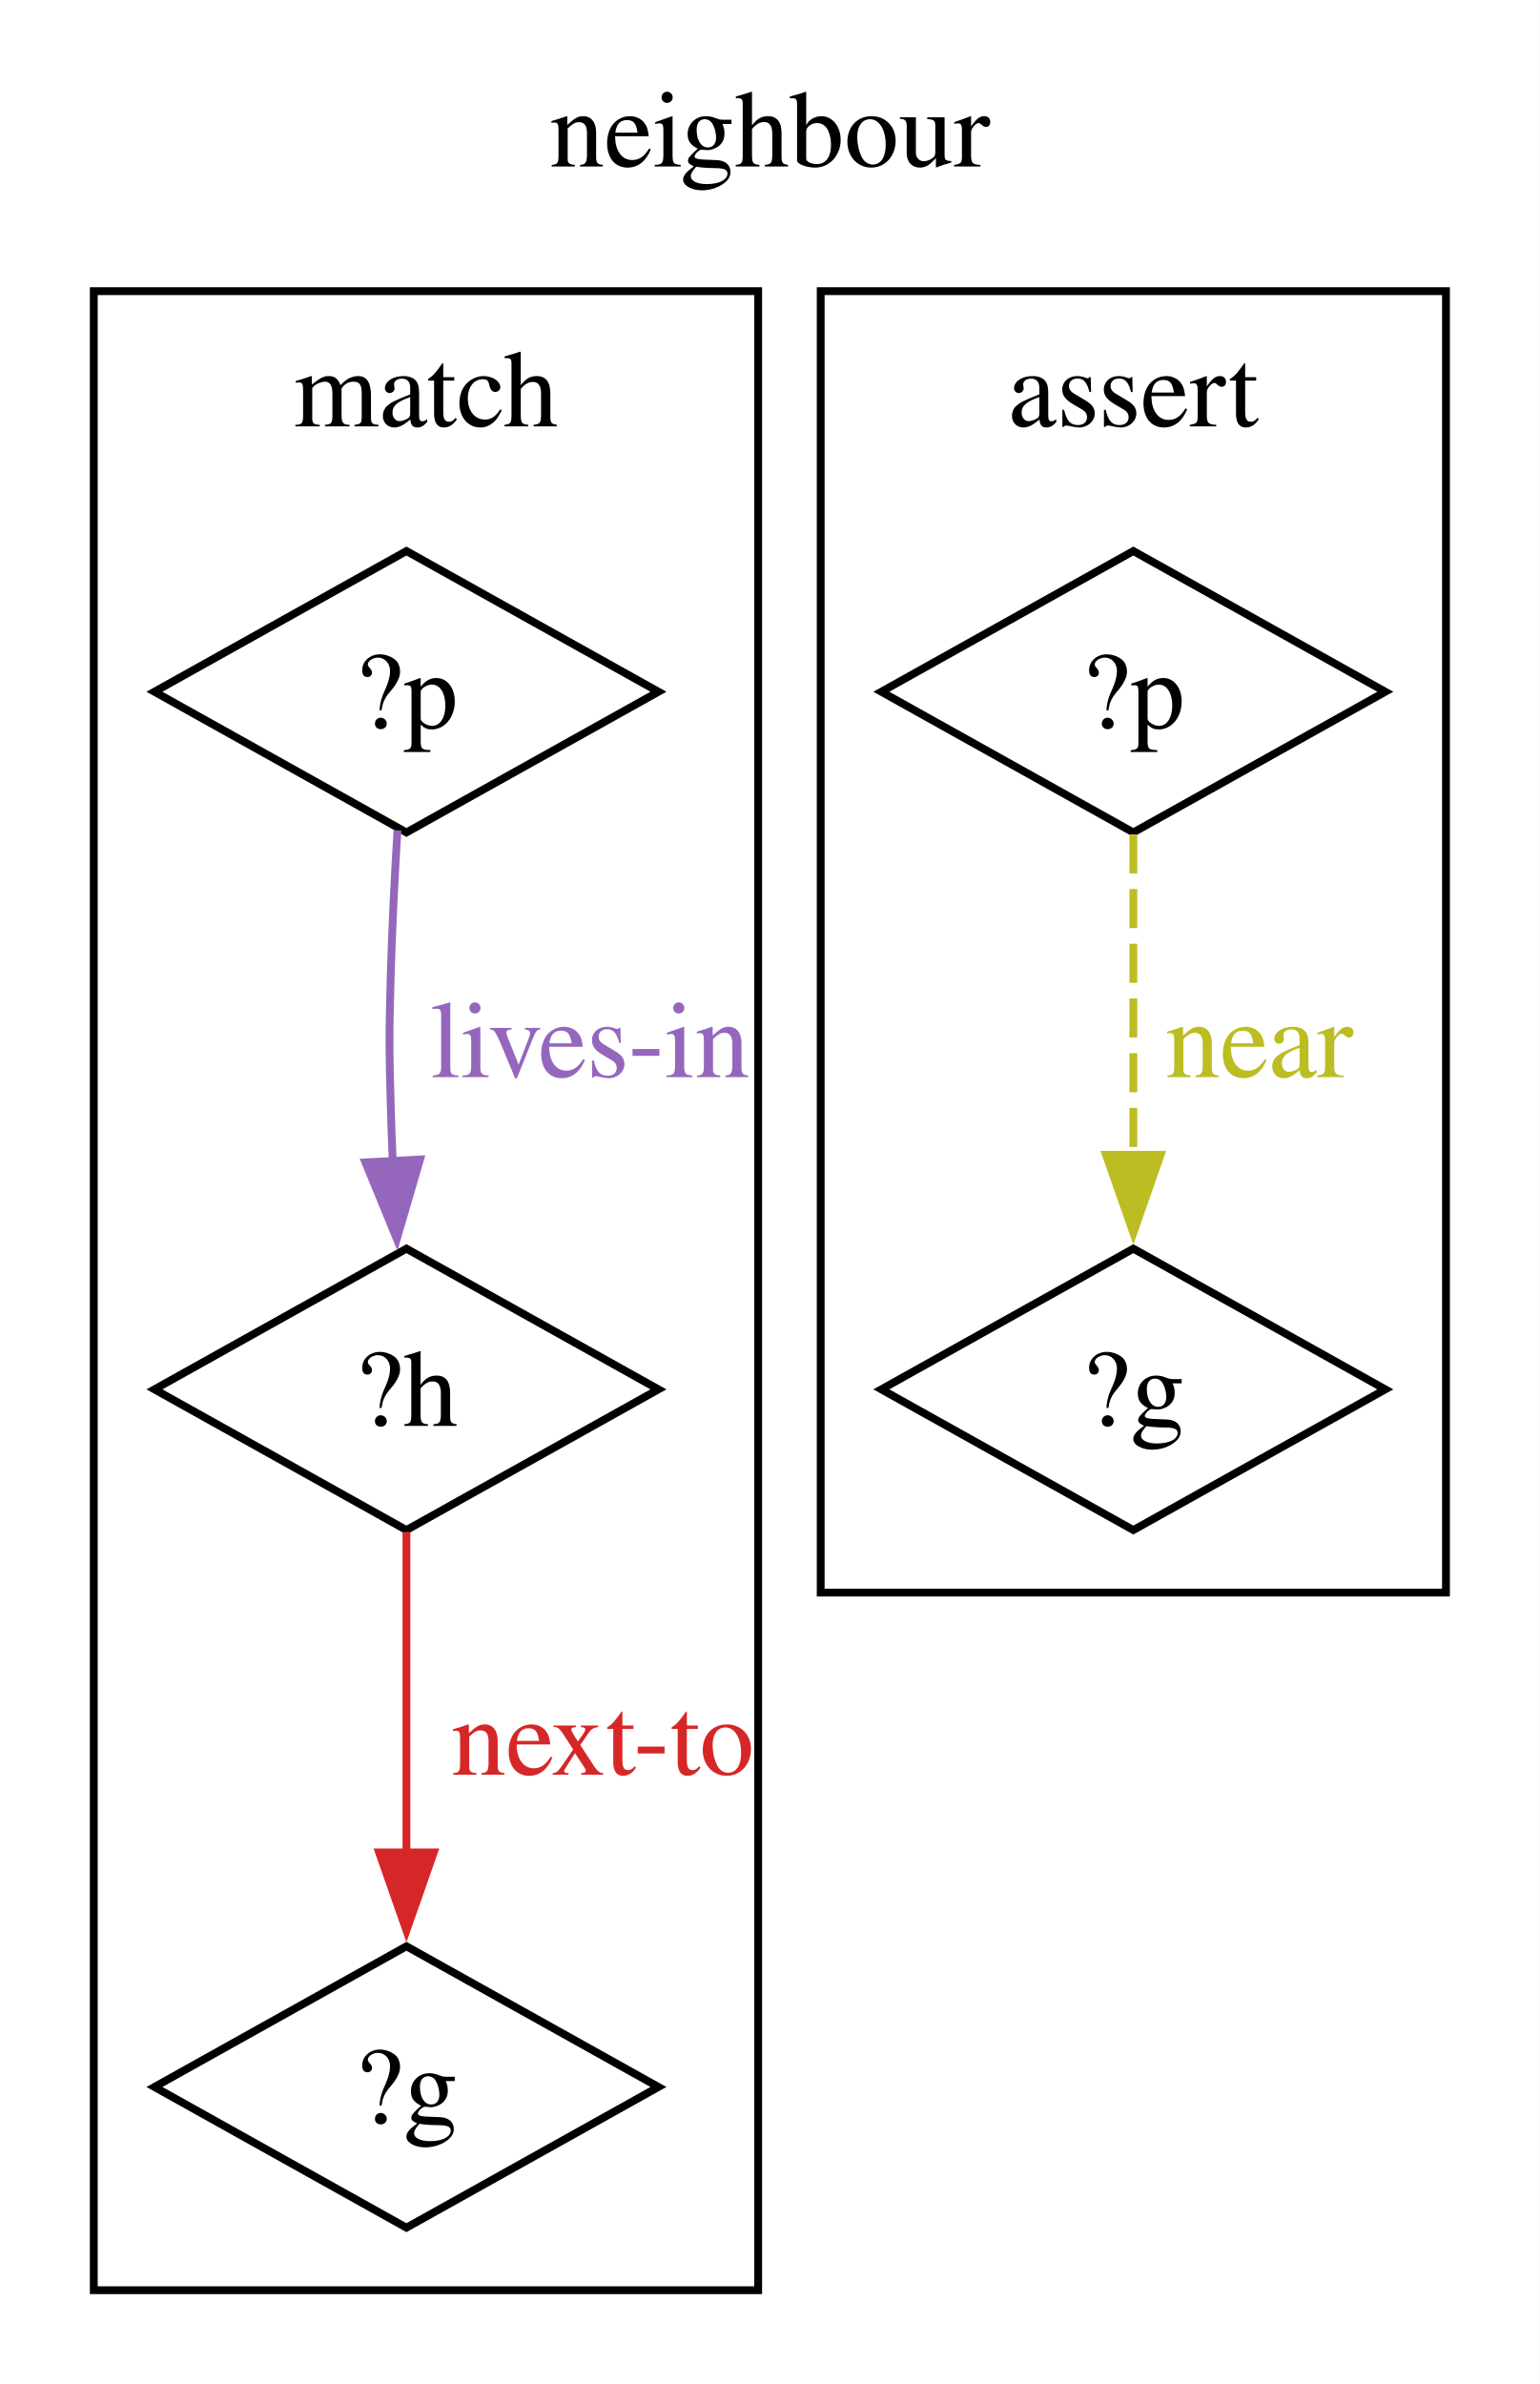
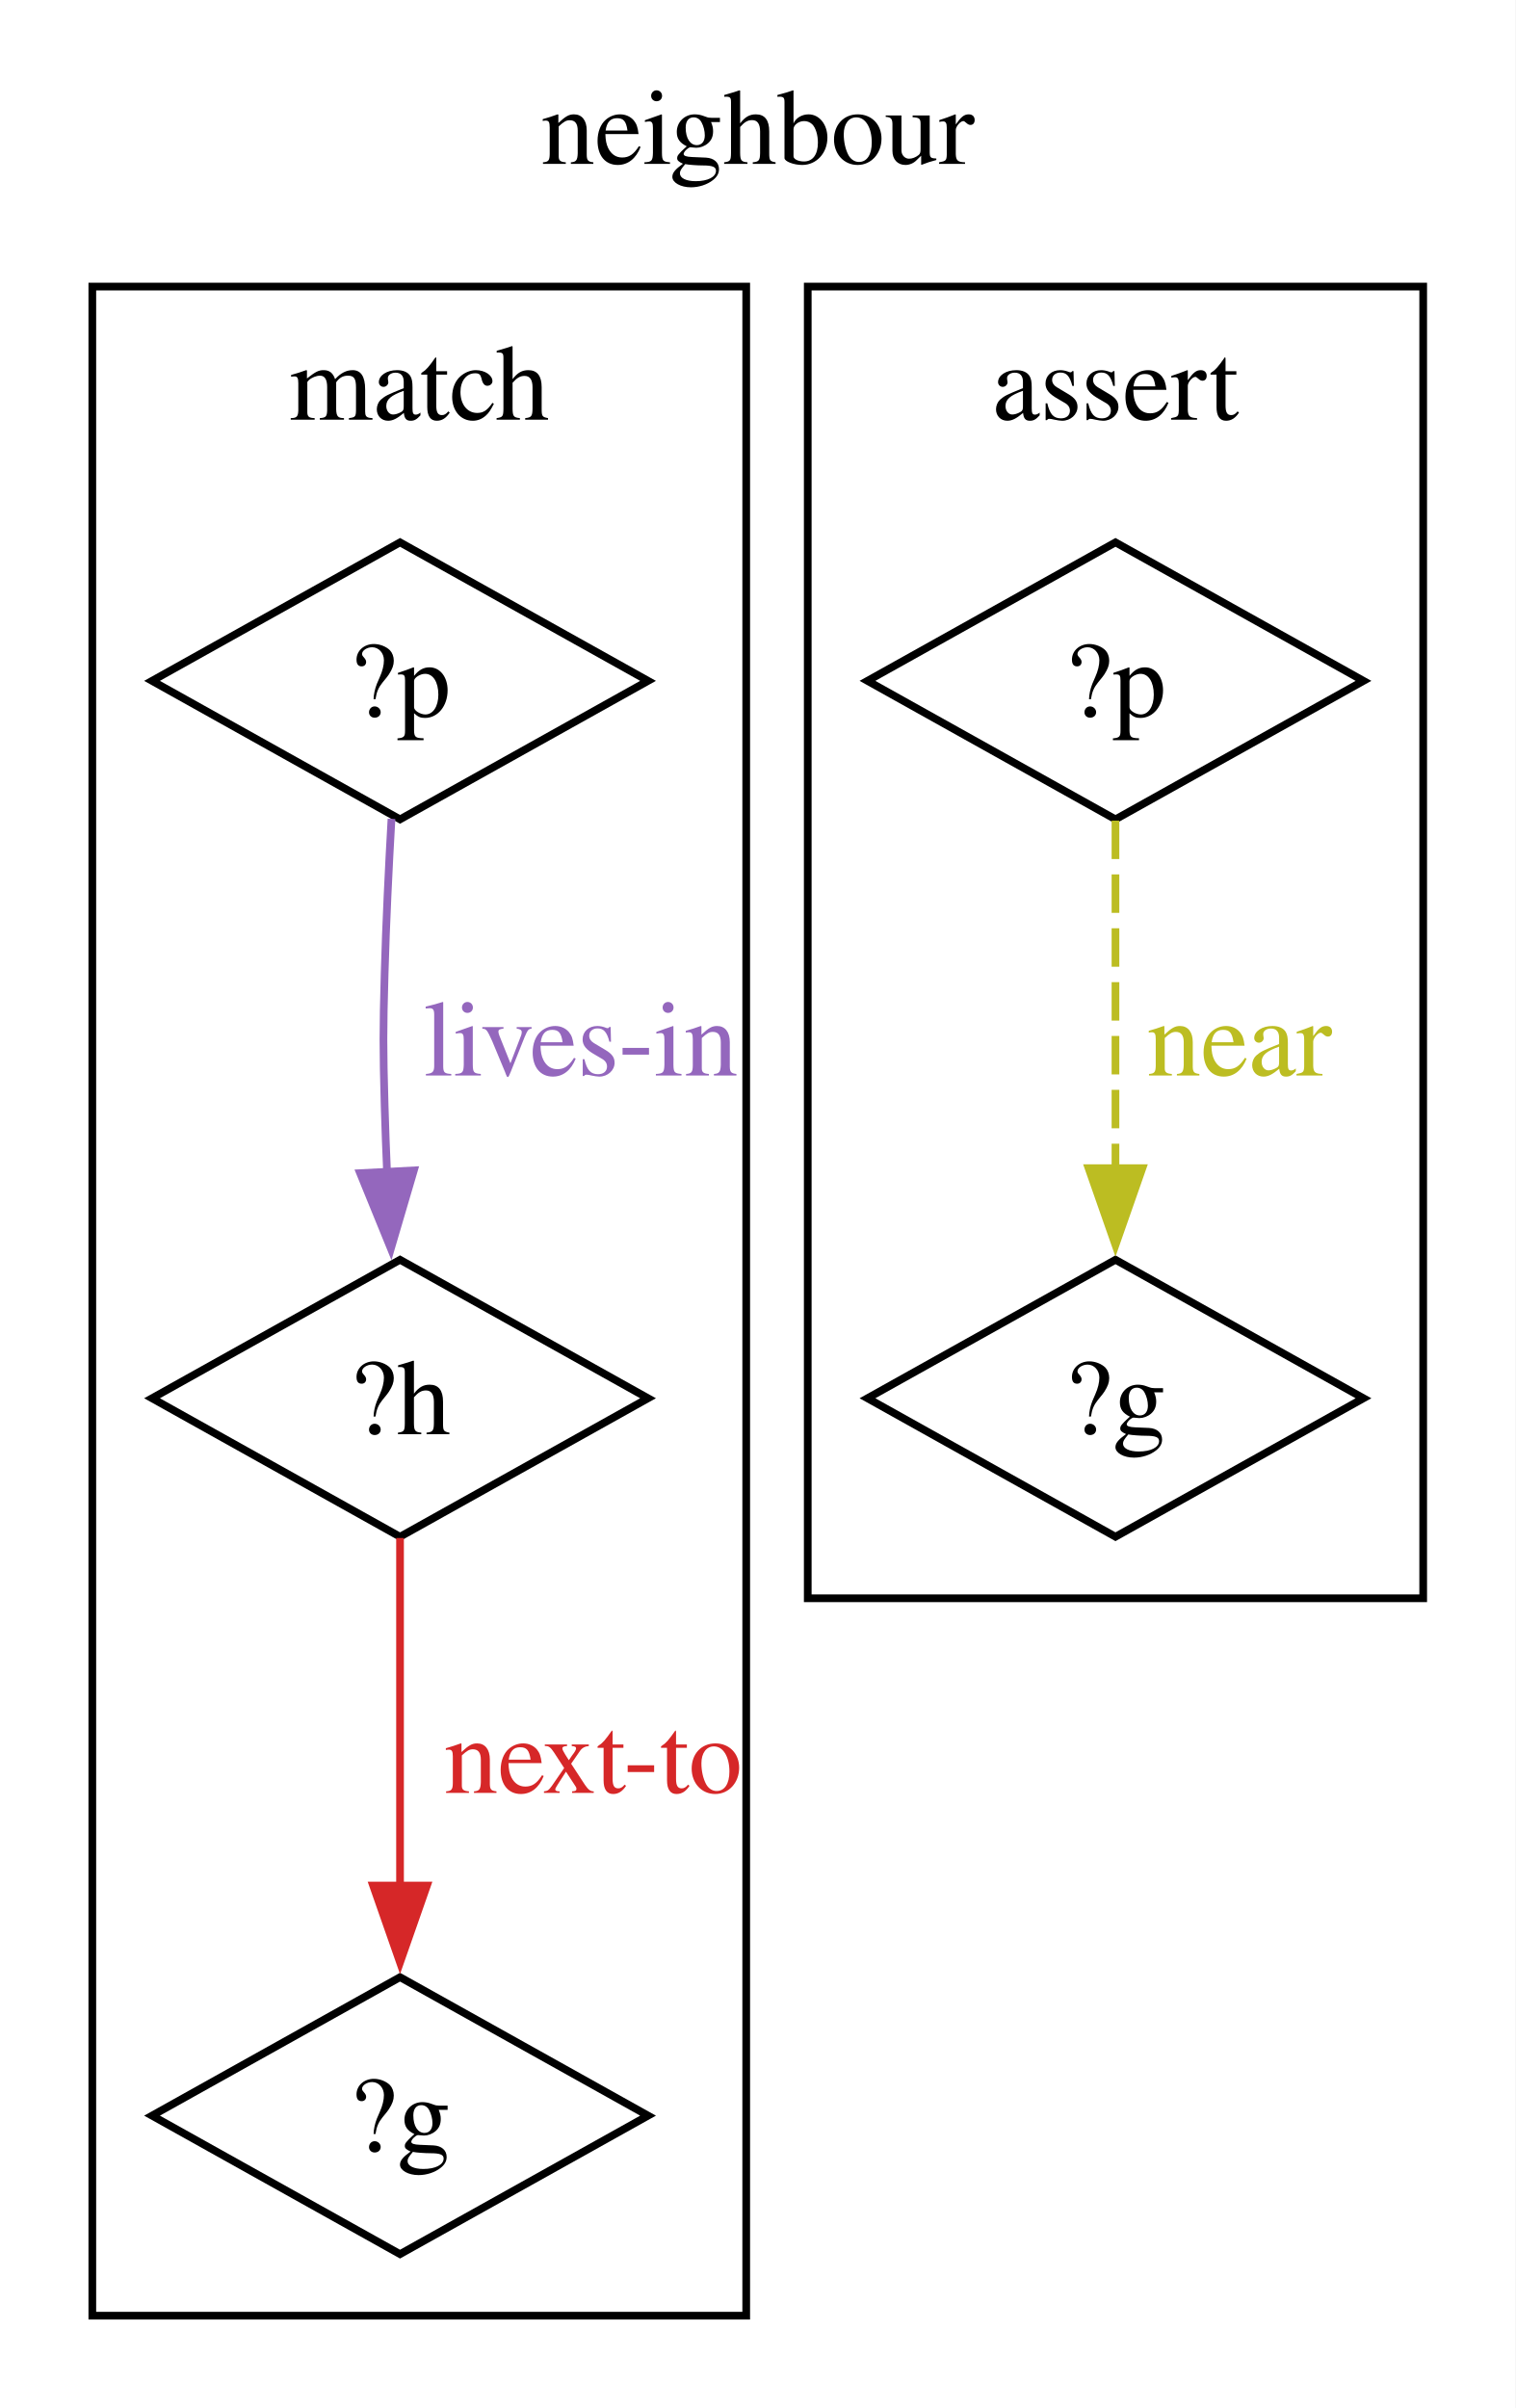
- <svg xmlns="http://www.w3.org/2000/svg" width="197pt" height="305pt" viewBox="0.00 0.00 197.00 305.00">
-   <g id="graph0" class="graph" transform="scale(1 1) rotate(0) translate(4 301)">
-     <polygon fill="white" stroke="none" points="-4,4 -4,-301 193,-301 193,4 -4,4" />
-     <text xml:space="preserve" text-anchor="middle" x="94.5" y="-279.7" font-family="Times,serif" font-size="14.00">neighbour</text>
+ <svg xmlns="http://www.w3.org/2000/svg" width="197pt" height="313pt" viewBox="0.00 0.00 197.00 313.00">
+   <g id="graph0" class="graph" transform="scale(1 1) rotate(0) translate(4 309)">
+     <polygon fill="white" stroke="none" points="-4,4 -4,-309 193,-309 193,4 -4,4" />
+     <text xml:space="preserve" text-anchor="middle" x="94.5" y="-287.7" font-family="Times,serif" font-size="14.00">neighbour</text>
    <g id="clust1" class="cluster">
-       <polygon fill="none" stroke="black" points="8,-8 8,-263.75 93,-263.75 93,-8 8,-8" />
-       <text xml:space="preserve" text-anchor="middle" x="50.5" y="-246.45" font-family="Times,serif" font-size="14.00">match</text>
+       <polygon fill="none" stroke="black" points="8,-8 8,-271.75 93,-271.75 93,-8 8,-8" />
+       <text xml:space="preserve" text-anchor="middle" x="50.5" y="-254.45" font-family="Times,serif" font-size="14.00">match</text>
    </g>
    <g id="clust2" class="cluster">
-       <polygon fill="none" stroke="black" points="101,-97.25 101,-263.75 181,-263.75 181,-97.25 101,-97.25" />
-       <text xml:space="preserve" text-anchor="middle" x="141" y="-246.45" font-family="Times,serif" font-size="14.00">assert</text>
+       <polygon fill="none" stroke="black" points="101,-101.25 101,-271.75 181,-271.75 181,-101.25 101,-101.25" />
+       <text xml:space="preserve" text-anchor="middle" x="141" y="-254.45" font-family="Times,serif" font-size="14.00">assert</text>
    </g>
    <g id="node1" class="node">
-       <polygon fill="none" stroke="black" points="48,-230.5 15.76,-212.5 48,-194.5 80.24,-212.5 48,-230.5" />
-       <text xml:space="preserve" text-anchor="middle" x="48" y="-207.82" font-family="Times,serif" font-size="14.00">?p</text>
+       <polygon fill="none" stroke="black" points="48,-238.5 15.76,-220.5 48,-202.5 80.24,-220.5 48,-238.5" />
+       <text xml:space="preserve" text-anchor="middle" x="48" y="-215.82" font-family="Times,serif" font-size="14.00">?p</text>
    </g>
    <g id="node2" class="node">
-       <polygon fill="none" stroke="black" points="48,-141.25 15.76,-123.25 48,-105.25 80.24,-123.25 48,-141.25" />
-       <text xml:space="preserve" text-anchor="middle" x="48" y="-118.58" font-family="Times,serif" font-size="14.00">?h</text>
+       <polygon fill="none" stroke="black" points="48,-145.25 15.76,-127.25 48,-109.25 80.24,-127.25 48,-145.25" />
+       <text xml:space="preserve" text-anchor="middle" x="48" y="-122.58" font-family="Times,serif" font-size="14.00">?h</text>
    </g>
    <g id="edge1" class="edge">
-       <path fill="none" stroke="#9467bd" d="M46.85,-194.77C46.5,-188.99 46.17,-182.46 46,-176.5 45.78,-168.84 45.78,-166.91 46,-159.25 46.06,-157.01 46.15,-154.7 46.25,-152.37" />
-       <polygon fill="#9467bd" stroke="#9467bd" points="49.74,-152.66 46.77,-142.49 42.75,-152.29 49.74,-152.66" />
-       <text xml:space="preserve" text-anchor="middle" x="71.5" y="-163.2" font-family="Times,serif" font-size="14.00" fill="#9467bd">lives-in</text>
+       <path fill="none" stroke="#9467bd" d="M46.89,-202.56C46.53,-196.27 46.18,-189.06 46,-182.5 45.79,-174.84 45.79,-172.91 46,-165.25 46.08,-162.38 46.19,-159.39 46.32,-156.4" />
+       <polygon fill="#9467bd" stroke="#9467bd" points="49.8,-156.87 46.81,-146.7 42.81,-156.51 49.8,-156.87" />
+       <text xml:space="preserve" text-anchor="middle" x="71.5" y="-169.2" font-family="Times,serif" font-size="14.00" fill="#9467bd">lives-in</text>
    </g>
    <g id="node3" class="node">
      <polygon fill="none" stroke="black" points="48,-52 15.76,-34 48,-16 80.24,-34 48,-52" />
      <text xml:space="preserve" text-anchor="middle" x="48" y="-29.32" font-family="Times,serif" font-size="14.00">?g</text>
    </g>
    <g id="edge2" class="edge">
-       <path fill="none" stroke="#d62728" d="M48,-105.01C48,-93.26 48,-77.41 48,-63.77" />
-       <polygon fill="#d62728" stroke="#d62728" points="51.5,-64.01 48,-54.01 44.5,-64.01 51.5,-64.01" />
-       <text xml:space="preserve" text-anchor="middle" x="73.12" y="-73.95" font-family="Times,serif" font-size="14.00" fill="#d62728">next-to</text>
+       <path fill="none" stroke="#d62728" d="M48,-109.09C48,-96.3 48,-78.53 48,-63.61" />
+       <polygon fill="#d62728" stroke="#d62728" points="51.5,-63.91 48,-53.91 44.5,-63.91 51.5,-63.91" />
+       <text xml:space="preserve" text-anchor="middle" x="73.12" y="-75.95" font-family="Times,serif" font-size="14.00" fill="#d62728">next-to</text>
    </g>
    <g id="node4" class="node">
-       <polygon fill="none" stroke="black" points="141,-230.5 108.76,-212.5 141,-194.5 173.24,-212.5 141,-230.5" />
-       <text xml:space="preserve" text-anchor="middle" x="141" y="-207.82" font-family="Times,serif" font-size="14.00">?p</text>
+       <polygon fill="none" stroke="black" points="141,-238.5 108.76,-220.5 141,-202.5 173.24,-220.5 141,-238.5" />
+       <text xml:space="preserve" text-anchor="middle" x="141" y="-215.82" font-family="Times,serif" font-size="14.00">?p</text>
    </g>
    <g id="node5" class="node">
-       <polygon fill="none" stroke="black" points="141,-141.25 108.76,-123.25 141,-105.25 173.24,-123.25 141,-141.25" />
-       <text xml:space="preserve" text-anchor="middle" x="141" y="-118.58" font-family="Times,serif" font-size="14.00">?g</text>
+       <polygon fill="none" stroke="black" points="141,-145.25 108.76,-127.25 141,-109.25 173.24,-127.25 141,-145.25" />
+       <text xml:space="preserve" text-anchor="middle" x="141" y="-122.58" font-family="Times,serif" font-size="14.00">?g</text>
    </g>
    <g id="edge3" class="edge">
-       <path fill="none" stroke="#bcbd22" stroke-dasharray="5,2" d="M141,-194.26C141,-182.51 141,-166.66 141,-153.02" />
-       <polygon fill="#bcbd22" stroke="#bcbd22" points="144.5,-153.26 141,-143.26 137.5,-153.26 144.5,-153.26" />
-       <text xml:space="preserve" text-anchor="middle" x="157.12" y="-163.2" font-family="Times,serif" font-size="14.00" fill="#bcbd22">near</text>
+       <path fill="none" stroke="#bcbd22" stroke-dasharray="5,2" d="M141,-202.34C141,-189.55 141,-171.78 141,-156.86" />
+       <polygon fill="#bcbd22" stroke="#bcbd22" points="144.5,-157.16 141,-147.16 137.5,-157.16 144.5,-157.16" />
+       <text xml:space="preserve" text-anchor="middle" x="157.12" y="-169.2" font-family="Times,serif" font-size="14.00" fill="#bcbd22">near</text>
    </g>
  </g>
</svg>
